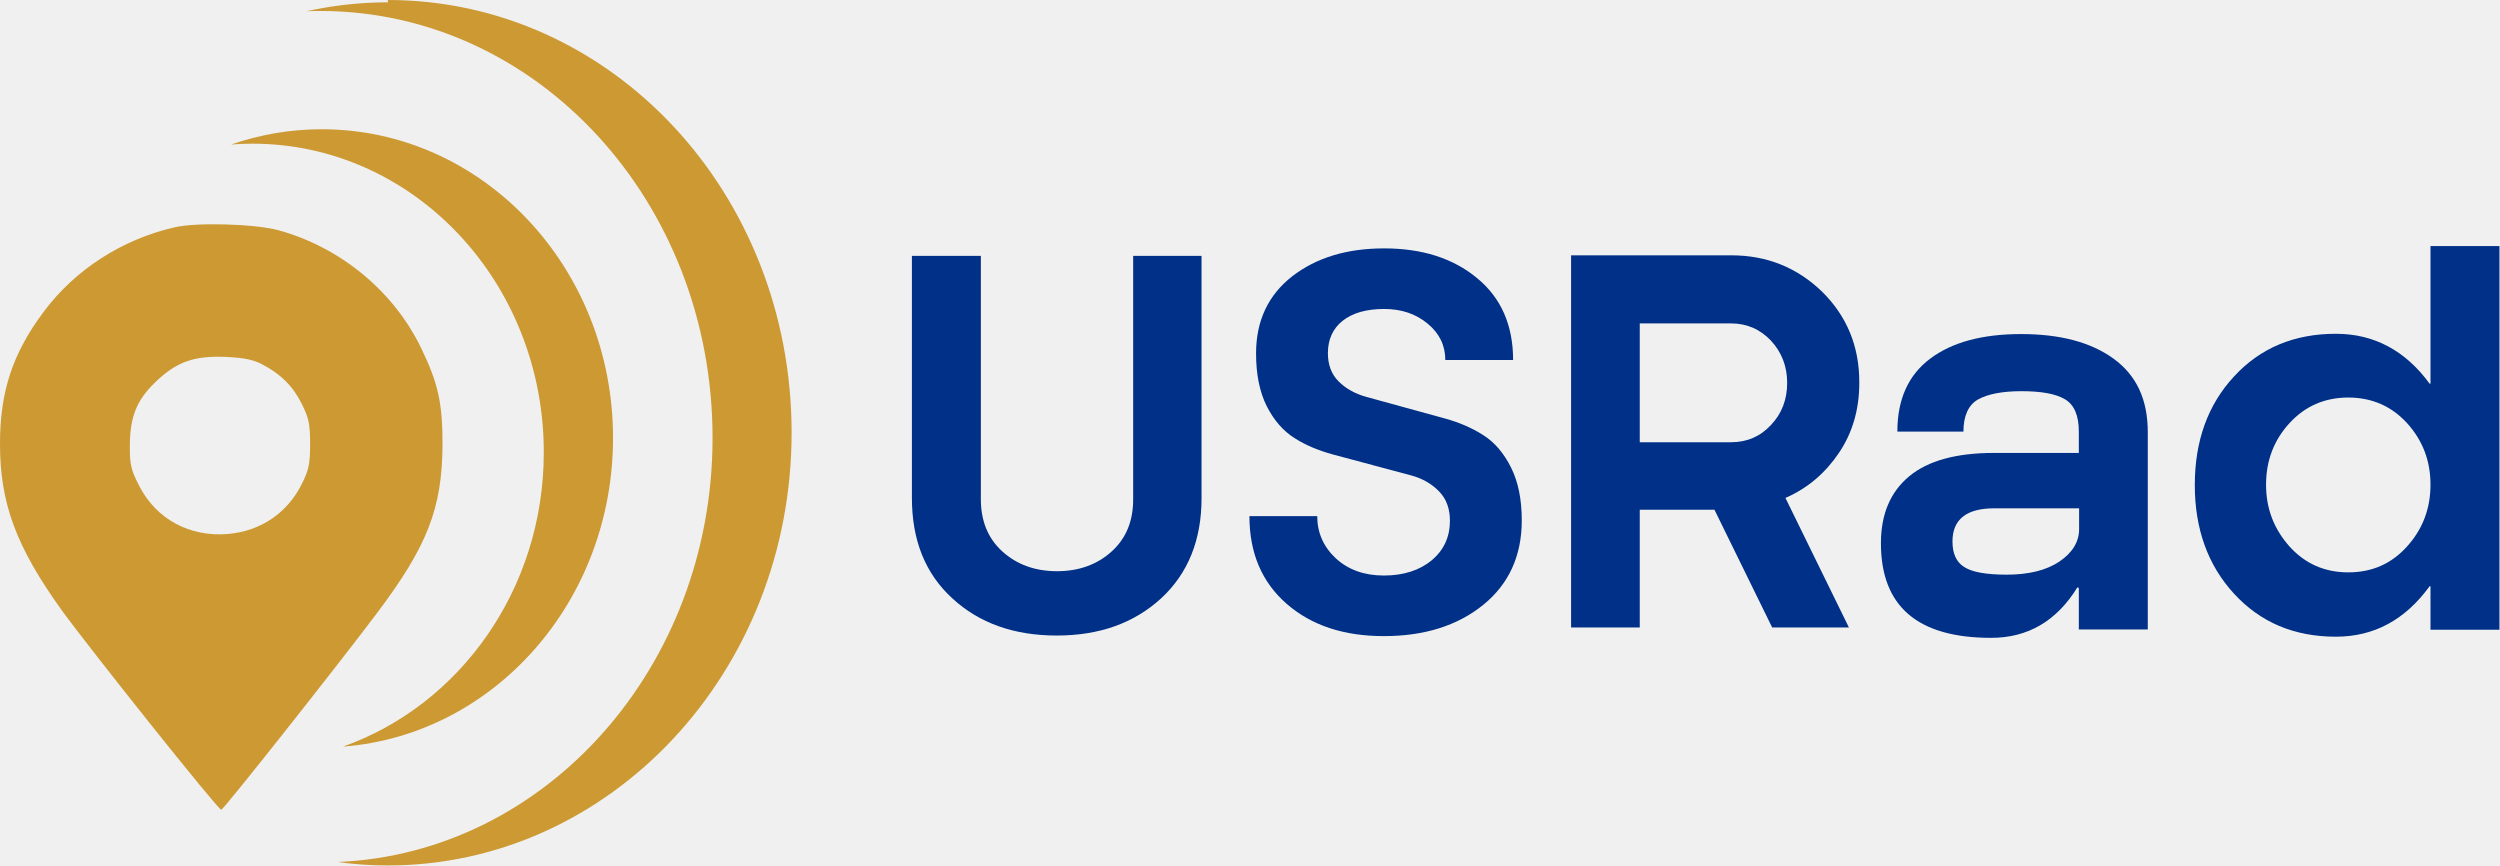
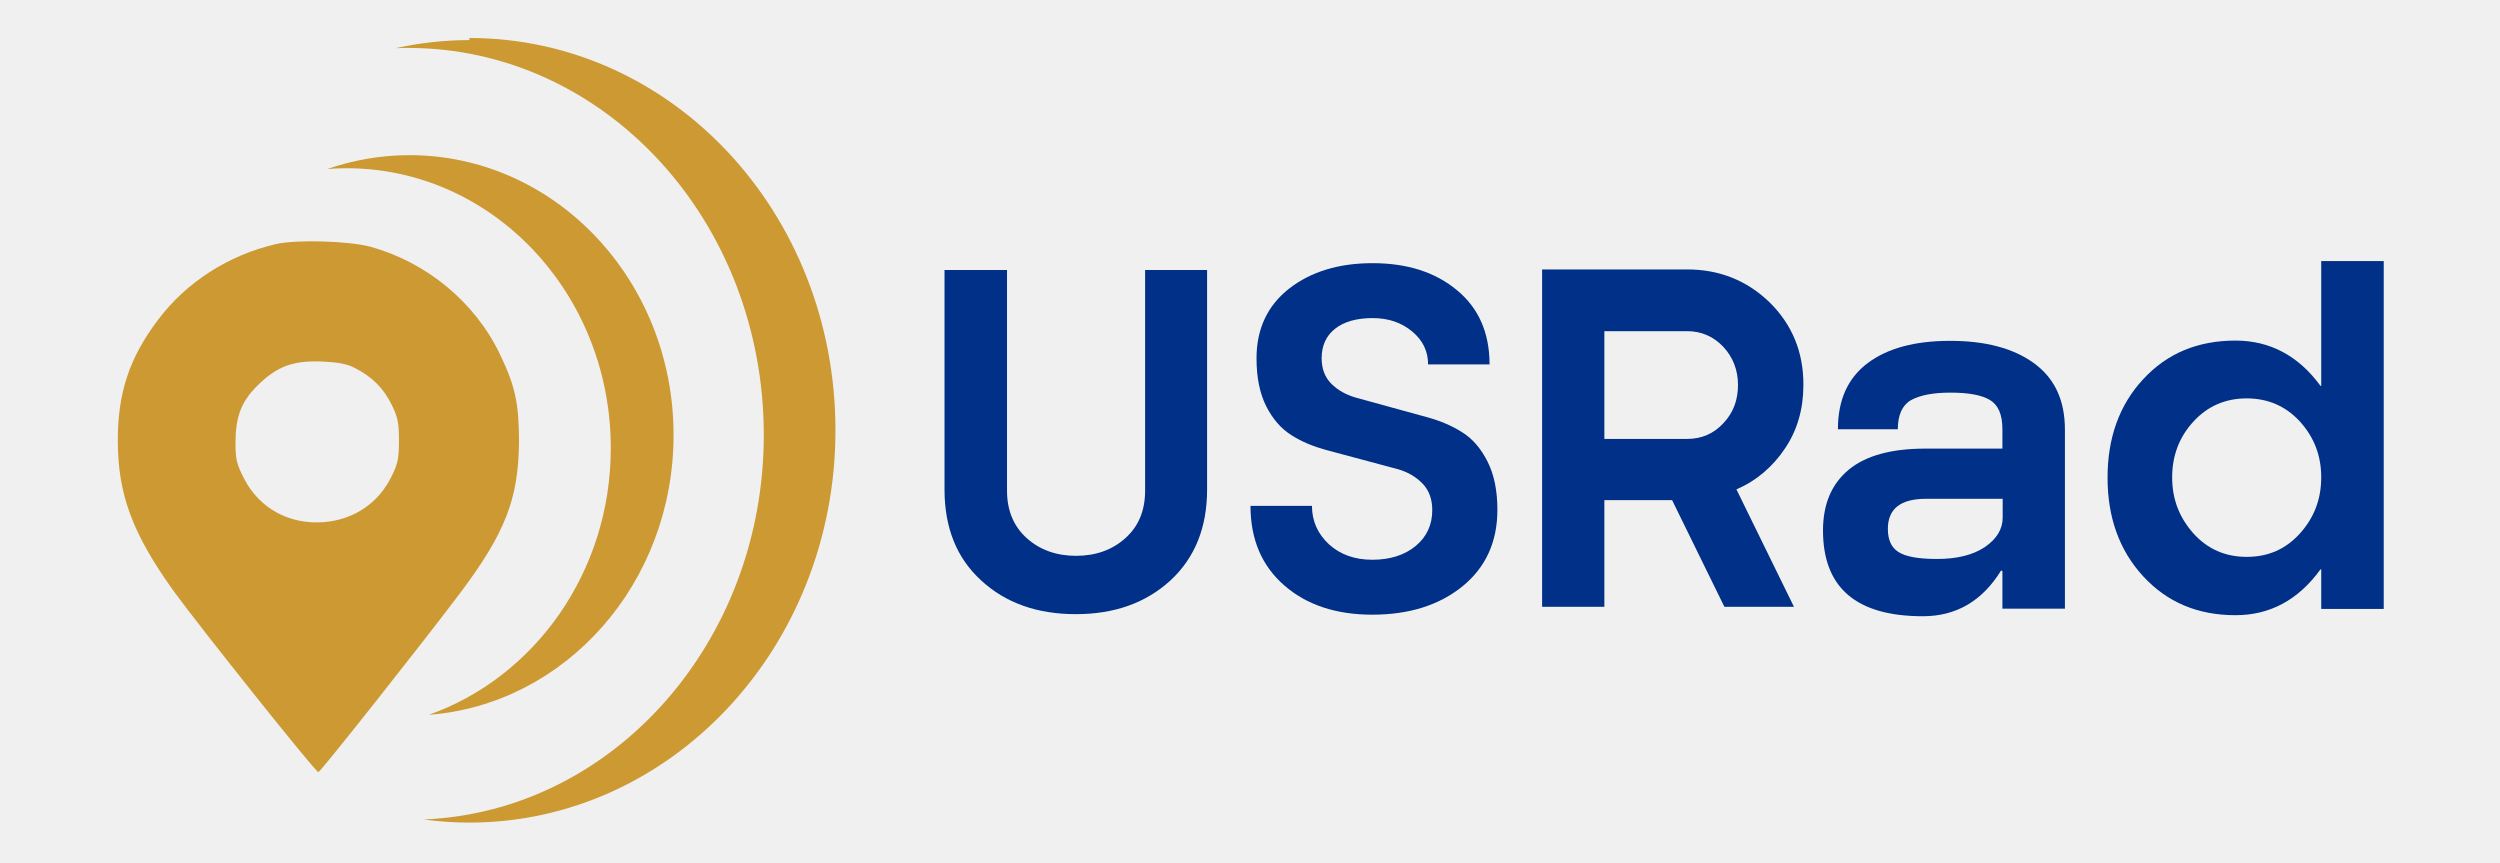
- <svg xmlns="http://www.w3.org/2000/svg" version="1.1" viewBox="0 0 786 272" xml:space="preserve">
+ <svg xmlns="http://www.w3.org/2000/svg" version="1.1" viewBox="0 0 867 299" xml:space="preserve">
  <style type="text/css">

	.st0{fill:#F6BB60;}
	.st1{fill:#FFFFFF;}
	.st2{fill:none;}
	.st3{fill:#CC9933;}
	.st4{fill:#003087;}
	.st5{fill-rule:evenodd;clip-rule:evenodd;fill:#CC9933;}

</style>
-   <g transform="matrix(.907 0 0 .907 -.454 .726)" fill="#003087">
+   <g transform="matrix(.907 0 0 .907 40.4 13.9)" fill="#003087">
    <g transform="translate(-469,-443)" fill="#003087">
      <path class="st5" d="m530 521c-18.2 4.2-34.4 14.6-45.3 29.2-10.8 14.4-15.2 27.7-15.2 45.8 0 20.7 5.6 35.7 21.3 57.6 9.4 13 54.5 69.6 55.4 69.3 1-0.3 39.6-49.1 54-68.2 17.5-23.3 22.5-36.2 22.7-58.1 0-14.5-1.4-21.3-7.3-33.5-9.5-19.9-28.1-35.2-49.6-41.1-8.2-2.2-28.3-2.8-36-1zm30.2 47.4c6.6 3.4 11 7.8 14 14 2.4 4.8 2.8 7 2.8 13.7s-0.4 8.9-2.8 13.7c-5 10.2-14.3 16.5-25.7 17.5-13.2 1.1-24.8-5.1-30.7-16.6-2.8-5.4-3.3-7.3-3.3-13.5 0-10.3 2.2-16 8.6-22.3 7.4-7.2 13.4-9.4 24.4-9 6.3 0.3 9.6 0.9 12.7 2.5z" />
      <path class="st3" d="m604 443c-9.7 0-19.2 1.1-28.3 3.1 1.6-0.1 3.2-0.1 4.8-0.1 75.1 0 136 66 136 148 0 79.2-57.6 144-130 147 5.7 0.8 11.5 1.2 17.4 1.2 77 0 140-66.9 140-150s-62.5-150-140-150z" />
      <path class="st3" d="m581 487c-11 0-21.5 1.9-31.4 5.3 2.5-0.2 4.9-0.3 7.4-0.3 55.8 0 101 47.9 101 107 0 47.5-29.2 87.7-69.6 102 52.3-4 93.6-50.3 93.6-107 0-59.1-45.2-107-101-107z" />
      <path class="st4" d="m886 531v83.9c0 14.5-4.7 26.1-14 34.7-9.4 8.6-21.4 12.9-36.2 12.9s-26.9-4.3-36.2-12.9c-9.4-8.6-14-20.2-14-34.8v-83.9h23.9v84.4c0 7.5 2.5 13.6 7.5 18.1s11.3 6.8 18.9 6.8 13.9-2.3 18.9-6.8 7.5-10.5 7.5-18.1v-84.4h23.7z" />
      <path class="st4" d="m994 567h-23.5c0-5-2-9.2-6.1-12.6s-9.1-5.1-15.1-5.1c-6.2 0-11 1.4-14.4 4.1s-5.1 6.5-5.1 11.2c0 4 1.2 7.3 3.7 9.8s5.7 4.3 9.7 5.4 8.4 2.3 13.1 3.6 9.5 2.6 14.2 3.9 9.2 3.2 13.1 5.7c4 2.5 7.2 6.3 9.7 11.3s3.7 11.1 3.7 18.3c0 12.3-4.5 22.1-13.4 29.3s-20.4 10.8-34.4 10.8c-13.9 0-25.1-3.7-33.7-11.2s-12.9-17.6-12.9-30.4h23.5c0 5.8 2.2 10.7 6.5 14.7 4.3 3.9 9.8 5.9 16.6 5.9s12.4-1.8 16.6-5.3 6.3-8.1 6.3-13.7c0-4.1-1.2-7.5-3.7-10.1s-5.7-4.5-9.7-5.6-8.4-2.2-13.1-3.5-9.5-2.5-14.2-3.8-9.2-3.1-13.1-5.6c-4-2.5-7.2-6.2-9.7-11.1-2.5-5-3.7-11.1-3.7-18.3 0-11.3 4.2-20.2 12.5-26.7 8.4-6.5 19-9.7 31.9-9.7 13.1 0 23.9 3.4 32.2 10.3 8.3 6.8 12.5 16.3 12.5 28.4z" />
      <path class="st4" d="m1114 575c0 9-2.3 17.1-7 24.1s-10.8 12.3-18.6 15.7l22 44.9h-26.6l-20-40.8h-25.9v40.8h-23.8v-129h55.5c12.3 0 22.8 4.2 31.5 12.6 8.5 8.4 12.9 18.8 12.9 31.3zm-30.6 14.5c3.8-4 5.6-8.9 5.6-14.6s-1.9-10.6-5.6-14.6c-3.8-4-8.4-6-13.9-6h-31.6v41.2h31.6c5.6 0 10.2-2 13.9-6z" />
      <path class="st4" d="m1214 592v68.4h-23.9v-14.4l-0.5-0.2c-7.2 11.7-17.2 17.5-29.9 17.5-25.5 0-38.2-10.9-38.2-32.8 0-10.1 3.3-17.8 9.8-23.2s16.3-8.1 29.4-8.1h29.4v-7.4c0-5.6-1.6-9.3-4.8-11.2s-8.2-2.8-15.1-2.8c-6.7 0-11.7 1-15.1 2.9-3.3 1.9-5 5.7-5 11.1h-22.9c0-11.2 3.8-19.6 11.4-25.3s18.1-8.5 31.5-8.5c13.5 0 24.1 2.8 32 8.5 8 5.8 11.9 14.2 11.9 25.5zm-23.8 33.6v-7.2h-29.4c-9.6 0-14.5 3.8-14.5 11.5 0 4.1 1.3 7.1 4 8.8 2.7 1.8 7.6 2.7 14.8 2.7 7.6 0 13.7-1.5 18.2-4.5 4.6-3.1 6.9-6.9 6.9-11.3z" />
      <path class="st4" d="m1312 660v-14.6h-0.3c-8.5 11.7-19.3 17.5-32.5 17.5-14.5 0-26.2-5-35.3-14.9s-13.6-22.5-13.6-37.7 4.5-27.8 13.6-37.6c9.1-9.9 20.9-14.8 35.3-14.8 13.2 0 24.1 5.8 32.5 17.3h0.3v-47.7h23.9v133h-23.9zm-8.1-28.4c5.4-6 8.1-13.1 8.1-21.4s-2.7-15.3-8.1-21.3c-5.4-5.9-12.2-8.9-20.4-8.9s-15 3-20.4 8.9-8.1 13-8.1 21.3 2.7 15.3 8.1 21.4c5.4 6 12.2 9 20.4 9 8.3 0 15-3 20.4-9z" />
    </g>
  </g>
</svg>
